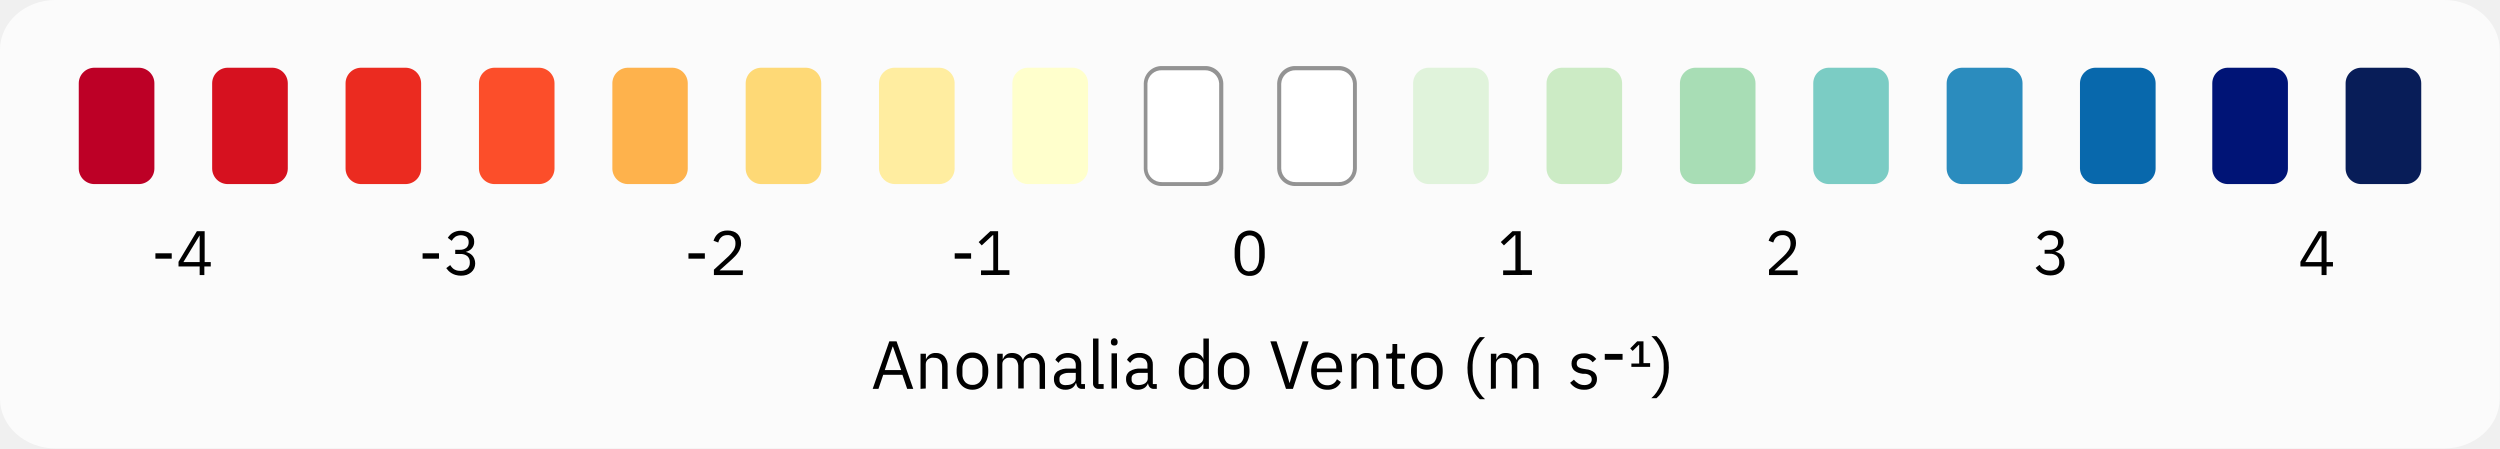
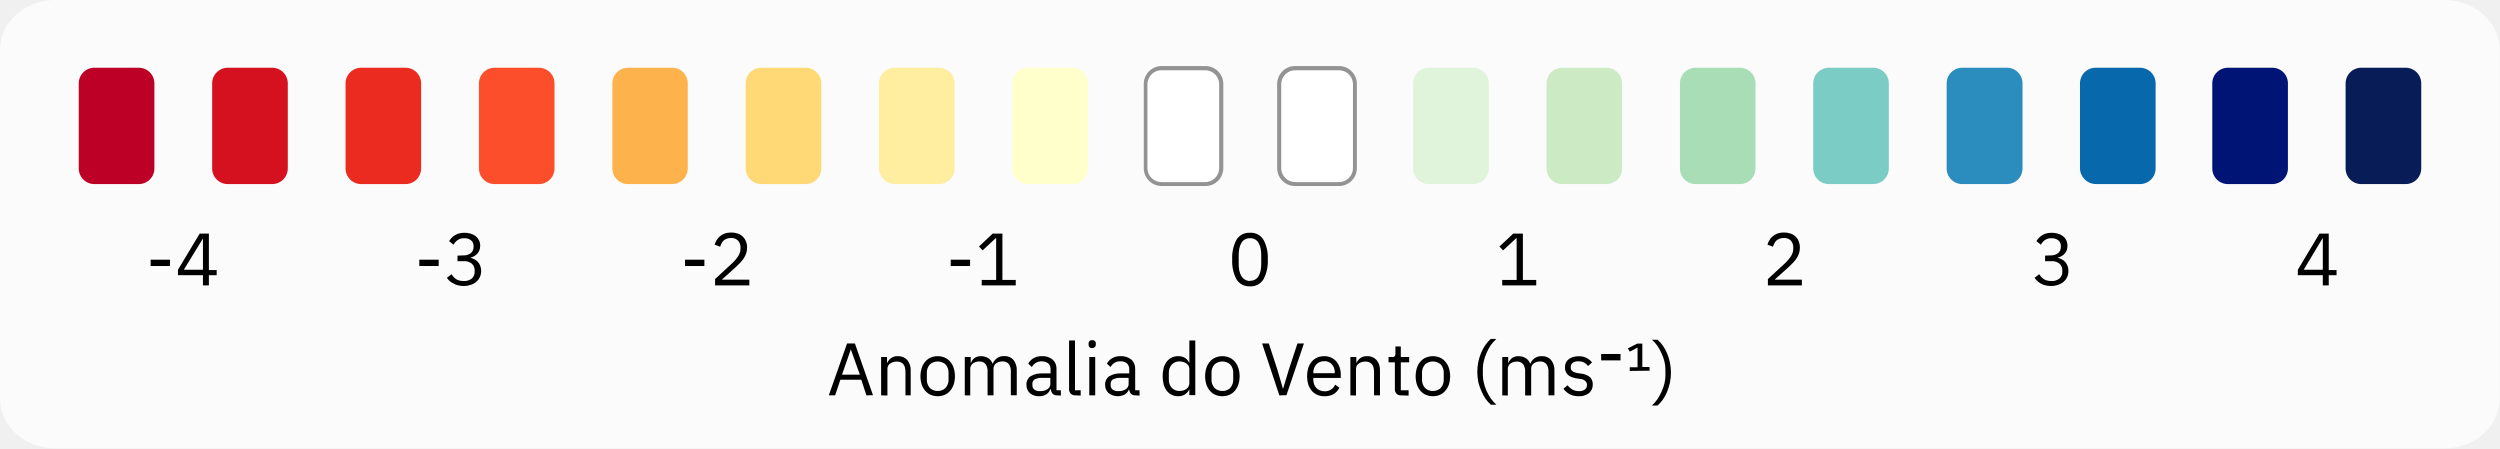
<svg xmlns="http://www.w3.org/2000/svg" id="Camada_1" data-name="Camada 1" viewBox="0 0 320.28 57.45">
-   <g style="opacity: 0.75">
-     <path d="M0,6.38C0,2.86,3.19,0,7.12,0h306c3.93,0,7.12,2.86,7.12,6.38V51.07c0,3.52-3.19,6.38-7.12,6.38H7.12C3.19,57.45,0,54.59,0,51.07Z" style="fill: #fff" />
+   <defs>
+     <style>.cls-1{opacity:0.75;}.cls-2{fill:#fff;}.cls-3{fill:#939393;}.cls-4{fill:#eb2b20;}.cls-5{fill:#d6111f;}.cls-6{fill:#bd0026;}.cls-7{fill:#0868ac;}.cls-8{fill:#001476;}.cls-9{fill:#081d58;}.cls-10{fill:#2b8cbe;}.cls-11{fill:#7bccc4;}.cls-12{fill:#a8ddb5;}.cls-13{fill:#ccebc5;}.cls-14{fill:#e0f3db;}.cls-15{fill:#ffc;}.cls-16{fill:#ffeda0;}.cls-17{fill:#fed976;}.cls-18{fill:#feb24c;}.cls-19{fill:#fc4e2a;}</style>
+   </defs>
+   <g class="cls-1">
+     <path class="cls-2" d="M0,6.38C0,2.86,3.19,0,7.12,0h306c3.93,0,7.12,2.86,7.12,6.38V51.07c0,3.52-3.19,6.38-7.12,6.38H7.12C3.19,57.45,0,54.59,0,51.07Z" />
  </g>
-   <g>
-     <path d="M54.14,33.14v-.69h2.1v.69Z" />
-     <path d="M58.89,32a1.26,1.26,0,0,0,.86-.26.88.88,0,0,0,.29-.67V31a.82.82,0,0,0-.28-.66,1.37,1.37,0,0,0-1.44,0,1.59,1.59,0,0,0-.45.51l-.5-.38a2,2,0,0,1,.26-.34,1.46,1.46,0,0,1,.35-.29,2,2,0,0,1,1.07-.28,2.39,2.39,0,0,1,.66.09,1.66,1.66,0,0,1,.55.27,1.33,1.33,0,0,1,.36.45,1.26,1.26,0,0,1,.13.6,1.23,1.23,0,0,1-.31.86,1.27,1.27,0,0,1-.34.27,1.75,1.75,0,0,1-.43.17v0a2.32,2.32,0,0,1,.44.16,1.49,1.49,0,0,1,.38.28,1.43,1.43,0,0,1,.27.43,1.62,1.62,0,0,1,0,1.22,1.43,1.43,0,0,1-.39.52,1.74,1.74,0,0,1-.6.34,2.6,2.6,0,0,1-1.42,0,2.09,2.09,0,0,1-.5-.22,2,2,0,0,1-.39-.3,3.17,3.17,0,0,1-.29-.35l.51-.39a1.78,1.78,0,0,0,.23.31,1.18,1.18,0,0,0,.27.23,1.84,1.84,0,0,0,.35.15,2,2,0,0,0,.45.05,1.31,1.31,0,0,0,.9-.27,1,1,0,0,0,.31-.77v-.07a1,1,0,0,0-.31-.77,1.31,1.31,0,0,0-.9-.28h-.66V32Z" />
-   </g>
-   <g>
-     <path d="M19.91,33.14v-.69H22v.69Z" />
-     <path d="M25.58,35.24v-1.1H22.87v-.6l2.35-3.92h1v3.95H27v.57h-.82v1.1ZM23.5,33.57h2.08V30.15h0Z" />
-   </g>
-   <g>
-     <path d="M88.2,33.14v-.69h2.1v.69Z" />
-     <path d="M95.15,35.24H91.46v-.69l1.84-1.69a4.28,4.28,0,0,0,.66-.77,1.55,1.55,0,0,0,.26-.82v-.1a1.08,1.08,0,0,0-.26-.76,1,1,0,0,0-.78-.29,1.52,1.52,0,0,0-.45.07.93.93,0,0,0-.33.21,1,1,0,0,0-.24.3,1.49,1.49,0,0,0-.14.37l-.61-.23a3.06,3.06,0,0,1,.22-.49,1.82,1.82,0,0,1,.36-.42,1.58,1.58,0,0,1,.51-.29,1.93,1.93,0,0,1,.71-.11,2.13,2.13,0,0,1,.74.12,1.38,1.38,0,0,1,.87.85,1.76,1.76,0,0,1,.12.66,1.74,1.74,0,0,1-.1.61,2,2,0,0,1-.25.53,3.56,3.56,0,0,1-.39.5c-.15.16-.32.32-.49.48l-1.52,1.36h3Z" />
-   </g>
-   <g>
-     <path d="M122.31,33.14v-.69h2.1v.69Z" />
-     <path d="M125.68,35.24v-.6h1.57V30.12h-.06l-1.42,1.32-.39-.43,1.49-1.39h1v5h1.45v.6Z" />
-   </g>
-   <path d="M160.1,35.34a1.6,1.6,0,0,1-1.47-.77,4.12,4.12,0,0,1-.46-2.14,4.12,4.12,0,0,1,.46-2.14,1.8,1.8,0,0,1,2.94,0,4.12,4.12,0,0,1,.46,2.14,4.12,4.12,0,0,1-.46,2.14A1.6,1.6,0,0,1,160.1,35.34Zm0-.6a1,1,0,0,0,.94-.52,2,2,0,0,0,.22-.59,4.18,4.18,0,0,0,.06-.74V32a4.18,4.18,0,0,0-.06-.74,2,2,0,0,0-.22-.59,1.06,1.06,0,0,0-.38-.38,1.19,1.19,0,0,0-1.12,0,1.06,1.06,0,0,0-.38.38,1.72,1.72,0,0,0-.21.59,3.38,3.38,0,0,0-.07.74v.92a3.38,3.38,0,0,0,.07.74,1.72,1.72,0,0,0,.21.59,1,1,0,0,0,.94.52Z" />
-   <path d="M192.57,35.24v-.6h1.57V30.12h-.06l-1.41,1.32-.4-.43,1.49-1.39h1.06v5h1.44v.6Z" />
-   <path d="M230.31,35.24h-3.68v-.69l1.83-1.69a4.28,4.28,0,0,0,.66-.77,1.48,1.48,0,0,0,.27-.82v-.1a1.13,1.13,0,0,0-.26-.76,1,1,0,0,0-.78-.29,1.52,1.52,0,0,0-.45.07,1.08,1.08,0,0,0-.34.21,1,1,0,0,0-.23.3,2,2,0,0,0-.15.37l-.6-.23a2.38,2.38,0,0,1,.22-.49,1.57,1.57,0,0,1,.35-.42,1.75,1.75,0,0,1,.52-.29,1.93,1.93,0,0,1,.71-.11,2.07,2.07,0,0,1,.73.12,1.45,1.45,0,0,1,.54.33,1.51,1.51,0,0,1,.34.52,2.07,2.07,0,0,1,0,1.27,2.35,2.35,0,0,1-.25.53,3.56,3.56,0,0,1-.39.5c-.16.16-.32.32-.5.48l-1.51,1.36h2.95Z" />
-   <path d="M262.51,32a1.26,1.26,0,0,0,.86-.26.88.88,0,0,0,.29-.67V31a.82.82,0,0,0-.28-.66,1.2,1.2,0,0,0-.73-.22,1.21,1.21,0,0,0-.71.19,1.59,1.59,0,0,0-.45.51l-.5-.38a2,2,0,0,1,.26-.34,1.69,1.69,0,0,1,.35-.29,2,2,0,0,1,1.07-.28,2.46,2.46,0,0,1,.67.09,1.61,1.61,0,0,1,.54.27,1.33,1.33,0,0,1,.36.45,1.26,1.26,0,0,1,.13.6,1.23,1.23,0,0,1-.31.86,1.27,1.27,0,0,1-.34.27,1.61,1.61,0,0,1-.43.17v0a2.32,2.32,0,0,1,.44.16,1.34,1.34,0,0,1,.38.28,1.43,1.43,0,0,1,.27.43,1.62,1.62,0,0,1,0,1.22,1.43,1.43,0,0,1-.39.52,1.74,1.74,0,0,1-.6.34,2.6,2.6,0,0,1-1.42,0,2.09,2.09,0,0,1-.5-.22,1.68,1.68,0,0,1-.38-.3,3.27,3.27,0,0,1-.3-.35l.51-.39a1.78,1.78,0,0,0,.23.31,1,1,0,0,0,.28.23,1.52,1.52,0,0,0,.34.15,2,2,0,0,0,.45.05,1.31,1.31,0,0,0,.9-.27,1,1,0,0,0,.31-.77v-.07a1,1,0,0,0-.31-.77,1.31,1.31,0,0,0-.9-.28h-.66V32Z" />
-   <path d="M297.42,35.24v-1.1h-2.71v-.6l2.35-3.92h1v3.95h.82v.57h-.82v1.1Zm-2.08-1.67h2.08V30.15h0Z" />
-   <g>
-     <path d="M116.22,49.82l-.61-1.8h-2.46l-.61,1.8h-.74l2.13-6.09h.93L117,49.82Zm-1.82-5.41h-.05l-1,3h2.1Z" />
-     <path d="M117.93,49.82v-4.5h.69v.73h0a1.45,1.45,0,0,1,.47-.61,1.31,1.31,0,0,1,.8-.22,1.42,1.42,0,0,1,1.11.45,1.82,1.82,0,0,1,.4,1.26v2.89h-.7V47.05c0-.81-.34-1.21-1-1.21a1.33,1.33,0,0,0-.4,0,1.17,1.17,0,0,0-.36.16.75.75,0,0,0-.24.26.8.8,0,0,0-.1.38v3.13Z" />
-     <path d="M124.58,49.93a2.05,2.05,0,0,1-.83-.17,1.77,1.77,0,0,1-.64-.48,2,2,0,0,1-.41-.74,2.91,2.91,0,0,1-.15-1,3,3,0,0,1,.15-1,2,2,0,0,1,.41-.74,1.77,1.77,0,0,1,.64-.48,2,2,0,0,1,.83-.16,2,2,0,0,1,.82.16,1.77,1.77,0,0,1,.64.48,2.14,2.14,0,0,1,.42.74,3,3,0,0,1,.15,1,2.91,2.91,0,0,1-.15,1,2.14,2.14,0,0,1-.42.74,1.77,1.77,0,0,1-.64.48A2,2,0,0,1,124.58,49.93Zm0-.62a1.25,1.25,0,0,0,.92-.35,1.44,1.44,0,0,0,.36-1.07v-.64a1.44,1.44,0,0,0-.36-1.07,1.41,1.41,0,0,0-1.84,0,1.44,1.44,0,0,0-.36,1.07v.64a1.44,1.44,0,0,0,.36,1.07A1.25,1.25,0,0,0,124.58,49.31Z" />
-     <path d="M127.76,49.82v-4.5h.7v.73h0l.18-.33a1,1,0,0,1,.25-.26.88.88,0,0,1,.33-.18,1.56,1.56,0,0,1,.46-.06,1.67,1.67,0,0,1,.82.21,1.25,1.25,0,0,1,.55.69h0a1.32,1.32,0,0,1,.46-.63,1.41,1.41,0,0,1,.91-.27,1.35,1.35,0,0,1,1.08.45,1.86,1.86,0,0,1,.38,1.26v2.89h-.69V47.05a1.47,1.47,0,0,0-.24-.91.9.9,0,0,0-.75-.3,1.23,1.23,0,0,0-.39,0,1,1,0,0,0-.34.16.75.75,0,0,0-.24.26.92.92,0,0,0-.08.38v3.13h-.7V47.05a1.47,1.47,0,0,0-.24-.91.86.86,0,0,0-.73-.3,1.33,1.33,0,0,0-.4,0,1,1,0,0,0-.34.16.75.75,0,0,0-.24.26.79.79,0,0,0-.09.38v3.13Z" />
-     <path d="M138.64,49.82a.68.68,0,0,1-.56-.21,1.06,1.06,0,0,1-.21-.52h-.05a1.16,1.16,0,0,1-.49.63,1.57,1.57,0,0,1-.81.21,1.62,1.62,0,0,1-1.11-.37,1.32,1.32,0,0,1-.39-1,1.12,1.12,0,0,1,.46-1,2.46,2.46,0,0,1,1.45-.34h.89V46.8a1,1,0,0,0-.26-.73,1.1,1.1,0,0,0-.8-.25,1.21,1.21,0,0,0-.68.18,1.44,1.44,0,0,0-.46.49l-.42-.39a1.65,1.65,0,0,1,.58-.63,2.21,2.21,0,0,1,2.29.15,1.4,1.4,0,0,1,.45,1.11V49.2H139v.62Zm-2-.49a1.86,1.86,0,0,0,.48-.06,1.26,1.26,0,0,0,.37-.17,1,1,0,0,0,.25-.26.73.73,0,0,0,.08-.33v-.74h-.92A1.68,1.68,0,0,0,136,48a.55.55,0,0,0-.27.5v.19a.6.6,0,0,0,.24.51A1,1,0,0,0,136.64,49.33Z" />
-     <path d="M140.77,49.82a.67.67,0,0,1-.74-.72V43.37h.7V49.2h.66v.62Z" />
-     <path d="M142.75,44.27a.45.45,0,0,1-.33-.11.44.44,0,0,1-.1-.29v-.11a.43.43,0,1,1,.86,0v.11a.44.44,0,0,1-.1.29A.45.45,0,0,1,142.75,44.27Zm-.35,1h.7v4.5h-.7Z" />
-     <path d="M147.85,49.82a.68.68,0,0,1-.56-.21,1,1,0,0,1-.22-.52h0a1.16,1.16,0,0,1-.49.63,1.6,1.6,0,0,1-.81.21,1.58,1.58,0,0,1-1.11-.37,1.29,1.29,0,0,1-.4-1,1.13,1.13,0,0,1,.47-1,2.44,2.44,0,0,1,1.45-.34H147V46.8a1,1,0,0,0-.26-.73,1.11,1.11,0,0,0-.8-.25,1.22,1.22,0,0,0-.69.18,1.67,1.67,0,0,0-.46.49l-.41-.39a1.58,1.58,0,0,1,.58-.63,1.85,1.85,0,0,1,1-.25,1.83,1.83,0,0,1,1.27.4,1.38,1.38,0,0,1,.46,1.11V49.2h.51v.62Zm-2-.49a1.75,1.75,0,0,0,.48-.06,1.33,1.33,0,0,0,.38-.17,1.16,1.16,0,0,0,.24-.26.63.63,0,0,0,.09-.33v-.74h-.92a1.65,1.65,0,0,0-.88.18.55.55,0,0,0-.27.5v.19a.6.6,0,0,0,.24.51A1,1,0,0,0,145.84,49.33Z" />
-     <path d="M154.17,49.1h0a1.39,1.39,0,0,1-1.32.83,1.73,1.73,0,0,1-.76-.17,1.65,1.65,0,0,1-.58-.47,2,2,0,0,1-.36-.74,3.32,3.32,0,0,1-.13-1,3.37,3.37,0,0,1,.13-1,2.13,2.13,0,0,1,.36-.74,1.65,1.65,0,0,1,.58-.47,1.73,1.73,0,0,1,.76-.16,1.52,1.52,0,0,1,.81.2,1.26,1.26,0,0,1,.51.63h0V43.37h.7v6.45h-.7Zm-1.16.21a1.33,1.33,0,0,0,.45-.07,1.06,1.06,0,0,0,.37-.18.75.75,0,0,0,.25-.28.86.86,0,0,0,.09-.39V46.7a.69.69,0,0,0-.09-.34.83.83,0,0,0-.25-.28,1.59,1.59,0,0,0-.37-.18,1.63,1.63,0,0,0-.45-.06,1.18,1.18,0,0,0-.93.37,1.38,1.38,0,0,0-.34,1V48a1.35,1.35,0,0,0,.34,1A1.19,1.19,0,0,0,153,49.31Z" />
-     <path d="M158.05,49.93a2.05,2.05,0,0,1-.83-.17,1.77,1.77,0,0,1-.64-.48,2.12,2.12,0,0,1-.41-.74,2.91,2.91,0,0,1-.15-1,3,3,0,0,1,.15-1,2.12,2.12,0,0,1,.41-.74,1.77,1.77,0,0,1,.64-.48,2,2,0,0,1,.83-.16,2,2,0,0,1,.82.16,1.9,1.9,0,0,1,.65.48,2.12,2.12,0,0,1,.41.74,3,3,0,0,1,.15,1,2.91,2.91,0,0,1-.15,1,2.12,2.12,0,0,1-.41.74,1.9,1.9,0,0,1-.65.48A2,2,0,0,1,158.05,49.93Zm0-.62A1.25,1.25,0,0,0,159,49a1.44,1.44,0,0,0,.36-1.07v-.64a1.44,1.44,0,0,0-.36-1.07,1.41,1.41,0,0,0-1.84,0,1.44,1.44,0,0,0-.36,1.07v.64a1.44,1.44,0,0,0,.36,1.07A1.25,1.25,0,0,0,158.05,49.31Z" />
-     <path d="M164.75,49.82l-2-6.09h.79l1,3.07.67,2.29h0l.68-2.29,1-3.07h.75l-2,6.09Z" />
-     <path d="M170,49.93a2,2,0,0,1-.83-.17,1.77,1.77,0,0,1-.64-.48,2.12,2.12,0,0,1-.41-.74,2.91,2.91,0,0,1-.14-1,3,3,0,0,1,.14-1,2.12,2.12,0,0,1,.41-.74,1.77,1.77,0,0,1,.64-.48,2,2,0,0,1,.83-.16,1.92,1.92,0,0,1,.81.16,1.73,1.73,0,0,1,.61.46,1.94,1.94,0,0,1,.39.69,2.75,2.75,0,0,1,.13.88v.33h-3.23V48a1.51,1.51,0,0,0,.09.53,1.24,1.24,0,0,0,.26.43,1.13,1.13,0,0,0,.42.29,1.43,1.43,0,0,0,.56.11,1.28,1.28,0,0,0,1.24-.78l.5.36a1.75,1.75,0,0,1-.68.75A2.07,2.07,0,0,1,170,49.93Zm0-4.13a1.24,1.24,0,0,0-.52.1,1.2,1.2,0,0,0-.41.28,1.57,1.57,0,0,0-.27.43,1.61,1.61,0,0,0-.09.54v.06h2.48v-.09a1.36,1.36,0,0,0-.32-1A1.12,1.12,0,0,0,170,45.8Z" />
-     <path d="M173.12,49.82v-4.5h.7v.73h0a1.43,1.43,0,0,1,.46-.61,1.32,1.32,0,0,1,.81-.22,1.41,1.41,0,0,1,1.1.45,1.82,1.82,0,0,1,.41,1.26v2.89h-.7V47.05c0-.81-.34-1.21-1-1.21a1.33,1.33,0,0,0-.4,0,1.07,1.07,0,0,0-.36.16.78.78,0,0,0-.25.26.79.79,0,0,0-.09.38v3.13Z" />
-     <path d="M179.07,49.82a.73.73,0,0,1-.55-.2.76.76,0,0,1-.19-.54V45.94h-.74v-.62H178a.43.43,0,0,0,.31-.09.51.51,0,0,0,.08-.32v-.84H179v1.25h1v.62h-1V49.2h.91v.62Z" />
-     <path d="M182.8,49.93a2.05,2.05,0,0,1-.83-.17,1.77,1.77,0,0,1-.64-.48,2.29,2.29,0,0,1-.41-.74,2.91,2.91,0,0,1-.15-1,3,3,0,0,1,.15-1,2.29,2.29,0,0,1,.41-.74,1.77,1.77,0,0,1,.64-.48,2.23,2.23,0,0,1,1.66,0,1.86,1.86,0,0,1,.64.48,2.14,2.14,0,0,1,.42.74,3.29,3.29,0,0,1,.14,1,3.2,3.2,0,0,1-.14,1,2.14,2.14,0,0,1-.42.74,1.86,1.86,0,0,1-.64.48A2.05,2.05,0,0,1,182.8,49.93Zm0-.62a1.29,1.29,0,0,0,.93-.35,1.48,1.48,0,0,0,.35-1.07v-.64a1.48,1.48,0,0,0-.35-1.07,1.29,1.29,0,0,0-.93-.34,1.26,1.26,0,0,0-.92.34,1.44,1.44,0,0,0-.36,1.07v.64a1.44,1.44,0,0,0,.36,1.07A1.27,1.27,0,0,0,182.8,49.31Z" />
-     <path d="M188,47.1a6.31,6.31,0,0,1,.46-2.3,5.3,5.3,0,0,1,.5-.91,4.76,4.76,0,0,1,.62-.7h.67a4.67,4.67,0,0,0-.66.75,5.2,5.2,0,0,0-.5.89,6,6,0,0,0-.32,1,4.53,4.53,0,0,0-.11.94v.75a4.47,4.47,0,0,0,.11,1,5.41,5.41,0,0,0,.32,1,4.89,4.89,0,0,0,.51.89,3.53,3.53,0,0,0,.65.73h-.67a3.64,3.64,0,0,1-.61-.67,5,5,0,0,1-.5-.92,7,7,0,0,1-.34-1.09A6.26,6.26,0,0,1,188,47.1Z" />
-     <path d="M191,49.82v-4.5h.7v.73h0a2.55,2.55,0,0,1,.17-.33,1,1,0,0,1,.25-.26,1,1,0,0,1,.33-.18,1.56,1.56,0,0,1,.46-.06,1.67,1.67,0,0,1,.82.21,1.25,1.25,0,0,1,.55.69h0a1.39,1.39,0,0,1,.46-.63,1.41,1.41,0,0,1,.91-.27,1.35,1.35,0,0,1,1.08.45,1.86,1.86,0,0,1,.39,1.26v2.89h-.7V47.05a1.47,1.47,0,0,0-.24-.91.88.88,0,0,0-.75-.3,1.23,1.23,0,0,0-.39,0,1,1,0,0,0-.34.16.64.64,0,0,0-.23.26.79.79,0,0,0-.09.38v3.13h-.7V47.05a1.47,1.47,0,0,0-.24-.91.86.86,0,0,0-.73-.3,1.33,1.33,0,0,0-.4,0,1,1,0,0,0-.34.16.75.75,0,0,0-.24.26.79.79,0,0,0-.09.38v3.13Z" />
-     <path d="M202.93,49.93a2.16,2.16,0,0,1-1.06-.25,2.19,2.19,0,0,1-.72-.64l.49-.4a2,2,0,0,0,.59.51,1.49,1.49,0,0,0,.75.18,1.11,1.11,0,0,0,.69-.19.64.64,0,0,0,.25-.54.68.68,0,0,0-.17-.45,1.09,1.09,0,0,0-.62-.26l-.35,0a3.29,3.29,0,0,1-.58-.13,2,2,0,0,1-.46-.25,1,1,0,0,1-.3-.38,1.27,1.27,0,0,1-.11-.54,1.34,1.34,0,0,1,.12-.58,1.23,1.23,0,0,1,.34-.41,1.35,1.35,0,0,1,.51-.25,2.18,2.18,0,0,1,.63-.08,1.87,1.87,0,0,1,1.57.72l-.46.42a1.35,1.35,0,0,0-.43-.38,1.49,1.49,0,0,0-.73-.17,1,1,0,0,0-.66.19.64.64,0,0,0-.22.51.56.56,0,0,0,.22.48,1.6,1.6,0,0,0,.64.21l.35.06a1.87,1.87,0,0,1,1.07.43,1.12,1.12,0,0,1,.31.83,1.29,1.29,0,0,1-.44,1A1.85,1.85,0,0,1,202.93,49.93Z" />
-     <path d="M205.59,46.09v-.75h2.28v.75Z" />
-     <path d="M209,47v-.43h1V44.18h-.05l-.79.78-.31-.33.89-.9h.81v2.79h.85V47Z" />
-     <path d="M213.8,47.1a5.58,5.58,0,0,1-.13,1.23,6,6,0,0,1-.34,1.09,5,5,0,0,1-.5.92,3.64,3.64,0,0,1-.61.67h-.66a4.22,4.22,0,0,0,.65-.73,5.51,5.51,0,0,0,.5-.89,4.71,4.71,0,0,0,.32-1,3.91,3.91,0,0,0,.11-1v-.75a3.94,3.94,0,0,0-.11-.94,5.15,5.15,0,0,0-.32-1,4.6,4.6,0,0,0-.5-.89,5.14,5.14,0,0,0-.65-.75h.66a4.24,4.24,0,0,1,.62.7,5.3,5.3,0,0,1,.5.91,7,7,0,0,1,.34,1.09A6,6,0,0,1,213.8,47.1Z" />
-   </g>
-   <g>
-     <g>
-       <path d="M166,23.58h5.47a2,2,0,0,0,2.11-2V10.68a2,2,0,0,0-2.11-2H166a2,2,0,0,0-2.11,2V21.61A2,2,0,0,0,166,23.58Z" style="fill: #fff" />
-       <path d="M163.62,21.61V10.68A2.3,2.3,0,0,1,166,8.46h5.47a2.3,2.3,0,0,1,2.36,2.22V21.61a2.29,2.29,0,0,1-2.36,2.22H166A2.29,2.29,0,0,1,163.62,21.61ZM166,9a1.8,1.8,0,0,0-1.86,1.72V21.61A1.8,1.8,0,0,0,166,23.33h5.47a1.8,1.8,0,0,0,1.86-1.72V10.68A1.8,1.8,0,0,0,171.45,9Z" style="fill: #939393" />
-     </g>
-     <path d="M46.38,23.58h5.46a2,2,0,0,0,2.11-2V10.68a2,2,0,0,0-2.11-2H46.38a2,2,0,0,0-2.11,2V21.61A2,2,0,0,0,46.38,23.58Z" style="fill: #eb2b20" />
-     <path d="M29.29,23.58h5.47a2,2,0,0,0,2.11-2V10.68a2,2,0,0,0-2.11-2H29.29a2,2,0,0,0-2.11,2V21.61A2,2,0,0,0,29.29,23.58Z" style="fill: #d6111f" />
-     <path d="M12.2,23.58h5.47a2,2,0,0,0,2.11-2V10.68a2,2,0,0,0-2.11-2H12.2a2,2,0,0,0-2.11,2V21.61A2,2,0,0,0,12.2,23.58Z" style="fill: #bd0026" />
-     <path d="M268.58,23.58h5.47a2,2,0,0,0,2.11-2V10.68a2,2,0,0,0-2.11-2h-5.47a2,2,0,0,0-2.11,2V21.61A2.05,2.05,0,0,0,268.58,23.58Z" style="fill: #0868ac" />
-     <path d="M285.53,23.58H291a2,2,0,0,0,2.11-2V10.68a2,2,0,0,0-2.11-2h-5.47a2,2,0,0,0-2.11,2V21.61A2,2,0,0,0,285.53,23.58Z" style="fill: #001476" />
-     <path d="M302.61,23.58h5.47a2,2,0,0,0,2.11-2V10.68a2,2,0,0,0-2.11-2h-5.47a2,2,0,0,0-2.11,2V21.61A2,2,0,0,0,302.61,23.58Z" style="fill: #081d58" />
-     <path d="M251.5,23.58H257a2,2,0,0,0,2.11-2V10.68a2,2,0,0,0-2.11-2H251.5a2,2,0,0,0-2.11,2V21.61A2,2,0,0,0,251.5,23.58Z" style="fill: #2b8cbe" />
-     <path d="M234.41,23.58h5.46a2,2,0,0,0,2.11-2V10.68a2,2,0,0,0-2.11-2h-5.46a2,2,0,0,0-2.11,2V21.61A2,2,0,0,0,234.41,23.58Z" style="fill: #7bccc4" />
-     <path d="M217.33,23.58h5.46a2,2,0,0,0,2.11-2V10.68a2,2,0,0,0-2.11-2h-5.46a2,2,0,0,0-2.11,2V21.61A2,2,0,0,0,217.33,23.58Z" style="fill: #a8ddb5" />
-     <path d="M200.24,23.58h5.47a2,2,0,0,0,2.1-2V10.68a2,2,0,0,0-2.1-2h-5.47a2,2,0,0,0-2.11,2V21.61A2,2,0,0,0,200.24,23.58Z" style="fill: #ccebc5" />
-     <path d="M183.15,23.58h5.47a2,2,0,0,0,2.11-2V10.68a2,2,0,0,0-2.11-2h-5.47a2,2,0,0,0-2.11,2V21.61A2,2,0,0,0,183.15,23.58Z" style="fill: #e0f3db" />
-     <g>
-       <path d="M148.89,23.58h5.47a2,2,0,0,0,2.11-2V10.68a2,2,0,0,0-2.11-2h-5.47a2,2,0,0,0-2.11,2V21.61A2.05,2.05,0,0,0,148.89,23.58Z" style="fill: #fff" />
-       <path d="M146.53,21.61V10.68a2.3,2.3,0,0,1,2.36-2.22h5.47a2.3,2.3,0,0,1,2.36,2.22V21.61a2.29,2.29,0,0,1-2.36,2.22h-5.47A2.29,2.29,0,0,1,146.53,21.61ZM148.89,9A1.8,1.8,0,0,0,147,10.68V21.61a1.8,1.8,0,0,0,1.86,1.72h5.47a1.8,1.8,0,0,0,1.86-1.72V10.68A1.8,1.8,0,0,0,154.36,9Z" style="fill: #939393" />
-     </g>
-     <path d="M131.81,23.58h5.47a2,2,0,0,0,2.11-2V10.68a2,2,0,0,0-2.11-2h-5.47a2,2,0,0,0-2.11,2V21.61A2,2,0,0,0,131.81,23.58Z" style="fill: #ffc" />
-     <path d="M114.72,23.58h5.47a2,2,0,0,0,2.11-2V10.68a2,2,0,0,0-2.11-2h-5.47a2,2,0,0,0-2.11,2V21.61A2.05,2.05,0,0,0,114.72,23.58Z" style="fill: #ffeda0" />
-     <path d="M97.63,23.58h5.47a2,2,0,0,0,2.11-2V10.68a2,2,0,0,0-2.11-2H97.63a2,2,0,0,0-2.1,2V21.61A2,2,0,0,0,97.63,23.58Z" style="fill: #fed976" />
-     <path d="M80.55,23.58H86a2,2,0,0,0,2.11-2V10.68a2,2,0,0,0-2.11-2H80.55a2,2,0,0,0-2.1,2V21.61A2,2,0,0,0,80.55,23.58Z" style="fill: #feb24c" />
-     <path d="M63.47,23.58h5.46a2,2,0,0,0,2.11-2V10.68a2,2,0,0,0-2.11-2H63.47a2,2,0,0,0-2.11,2V21.61A2,2,0,0,0,63.47,23.58Z" style="fill: #fc4e2a" />
-   </g>
+   <path class="cls-2" d="M166,23.58h5.47a2,2,0,0,0,2.11-2V10.68a2,2,0,0,0-2.11-2H166a2,2,0,0,0-2.11,2V21.61A2,2,0,0,0,166,23.58Z" />
+   <path class="cls-3" d="M163.62,21.61V10.68A2.3,2.3,0,0,1,166,8.46h5.47a2.3,2.3,0,0,1,2.36,2.22V21.61a2.29,2.29,0,0,1-2.36,2.22H166A2.29,2.29,0,0,1,163.62,21.61ZM166,9a1.8,1.8,0,0,0-1.86,1.72V21.61A1.8,1.8,0,0,0,166,23.33h5.47a1.8,1.8,0,0,0,1.86-1.72V10.68A1.8,1.8,0,0,0,171.45,9Z" />
+   <path class="cls-4" d="M46.38,23.58h5.46a2,2,0,0,0,2.11-2V10.68a2,2,0,0,0-2.11-2H46.38a2,2,0,0,0-2.11,2V21.61A2,2,0,0,0,46.38,23.58Z" />
+   <path class="cls-5" d="M29.29,23.58h5.47a2,2,0,0,0,2.11-2V10.68a2,2,0,0,0-2.11-2H29.29a2,2,0,0,0-2.11,2V21.61A2,2,0,0,0,29.29,23.58Z" />
+   <path class="cls-6" d="M12.2,23.58h5.47a2,2,0,0,0,2.11-2V10.68a2,2,0,0,0-2.11-2H12.2a2,2,0,0,0-2.11,2V21.61A2,2,0,0,0,12.2,23.58Z" />
+   <path class="cls-7" d="M268.58,23.58h5.47a2,2,0,0,0,2.11-2V10.68a2,2,0,0,0-2.11-2h-5.47a2,2,0,0,0-2.11,2V21.61A2.05,2.05,0,0,0,268.58,23.58Z" />
+   <path class="cls-8" d="M285.53,23.58H291a2,2,0,0,0,2.11-2V10.68a2,2,0,0,0-2.11-2h-5.47a2,2,0,0,0-2.11,2V21.61A2,2,0,0,0,285.53,23.58Z" />
+   <path class="cls-9" d="M302.61,23.58h5.47a2,2,0,0,0,2.11-2V10.68a2,2,0,0,0-2.11-2h-5.47a2,2,0,0,0-2.11,2V21.61A2,2,0,0,0,302.61,23.58Z" />
+   <path class="cls-10" d="M251.5,23.58H257a2,2,0,0,0,2.11-2V10.68a2,2,0,0,0-2.11-2H251.5a2,2,0,0,0-2.11,2V21.61A2,2,0,0,0,251.5,23.58Z" />
+   <path class="cls-11" d="M234.41,23.58h5.46a2,2,0,0,0,2.11-2V10.68a2,2,0,0,0-2.11-2h-5.46a2,2,0,0,0-2.11,2V21.61A2,2,0,0,0,234.41,23.58Z" />
+   <path class="cls-12" d="M217.33,23.58h5.46a2,2,0,0,0,2.11-2V10.68a2,2,0,0,0-2.11-2h-5.46a2,2,0,0,0-2.11,2V21.61A2,2,0,0,0,217.33,23.58Z" />
+   <path class="cls-13" d="M200.24,23.58h5.47a2,2,0,0,0,2.1-2V10.68a2,2,0,0,0-2.1-2h-5.47a2,2,0,0,0-2.11,2V21.61A2,2,0,0,0,200.24,23.58Z" />
+   <path class="cls-14" d="M183.15,23.58h5.47a2,2,0,0,0,2.11-2V10.68a2,2,0,0,0-2.11-2h-5.47a2,2,0,0,0-2.11,2V21.61A2,2,0,0,0,183.15,23.58Z" />
+   <path class="cls-2" d="M148.89,23.58h5.47a2,2,0,0,0,2.11-2V10.68a2,2,0,0,0-2.11-2h-5.47a2,2,0,0,0-2.11,2V21.61A2.05,2.05,0,0,0,148.89,23.58Z" />
+   <path class="cls-3" d="M146.53,21.61V10.68a2.3,2.3,0,0,1,2.36-2.22h5.47a2.3,2.3,0,0,1,2.36,2.22V21.61a2.29,2.29,0,0,1-2.36,2.22h-5.47A2.29,2.29,0,0,1,146.53,21.61ZM148.89,9A1.8,1.8,0,0,0,147,10.68V21.61a1.8,1.8,0,0,0,1.86,1.72h5.47a1.8,1.8,0,0,0,1.86-1.72V10.68A1.8,1.8,0,0,0,154.36,9Z" />
+   <path class="cls-15" d="M131.81,23.58h5.47a2,2,0,0,0,2.11-2V10.68a2,2,0,0,0-2.11-2h-5.47a2,2,0,0,0-2.11,2V21.61A2,2,0,0,0,131.81,23.58Z" />
+   <path class="cls-16" d="M114.72,23.58h5.47a2,2,0,0,0,2.11-2V10.68a2,2,0,0,0-2.11-2h-5.47a2,2,0,0,0-2.11,2V21.61A2.05,2.05,0,0,0,114.72,23.58Z" />
+   <path class="cls-17" d="M97.63,23.58h5.47a2,2,0,0,0,2.11-2V10.68a2,2,0,0,0-2.11-2H97.63a2,2,0,0,0-2.1,2V21.61A2,2,0,0,0,97.63,23.58Z" />
+   <path class="cls-18" d="M80.55,23.58H86a2,2,0,0,0,2.11-2V10.68a2,2,0,0,0-2.11-2H80.55a2,2,0,0,0-2.1,2V21.61A2,2,0,0,0,80.55,23.58Z" />
+   <path class="cls-19" d="M63.47,23.58h5.46a2,2,0,0,0,2.11-2V10.68a2,2,0,0,0-2.11-2H63.47a2,2,0,0,0-2.11,2V21.61A2,2,0,0,0,63.47,23.58Z" />
+   <path d="M53.72,34.08v-.81H56.2v.81Z" />
+   <path d="M59.33,32.72a1.47,1.47,0,0,0,1-.3,1,1,0,0,0,.34-.79v-.07a.92.92,0,0,0-.33-.78,1.36,1.36,0,0,0-.86-.26,1.4,1.4,0,0,0-.83.22,1.69,1.69,0,0,0-.54.61l-.58-.46a2.55,2.55,0,0,1,.3-.39,1.73,1.73,0,0,1,.41-.34,1.85,1.85,0,0,1,.55-.25,2.6,2.6,0,0,1,.71-.09,2.56,2.56,0,0,1,.79.11,1.83,1.83,0,0,1,.64.32,1.56,1.56,0,0,1,.43.52,1.65,1.65,0,0,1,.16.71,1.72,1.72,0,0,1-.1.58,1.48,1.48,0,0,1-.27.44,1.42,1.42,0,0,1-.41.32,1.69,1.69,0,0,1-.5.2v0a2,2,0,0,1,.52.19,1.45,1.45,0,0,1,.45.33,1.57,1.57,0,0,1,.31.5,1.69,1.69,0,0,1,.12.66,1.86,1.86,0,0,1-.16.79,1.73,1.73,0,0,1-.46.61,2,2,0,0,1-.71.39,2.73,2.73,0,0,1-.92.15,2.86,2.86,0,0,1-.76-.1,2.1,2.1,0,0,1-.59-.25A2.73,2.73,0,0,1,57.6,36a3.31,3.31,0,0,1-.35-.41l.6-.46a2.42,2.42,0,0,0,.27.36,1.75,1.75,0,0,0,.33.28,1.53,1.53,0,0,0,.41.17,2,2,0,0,0,.53.06,1.51,1.51,0,0,0,1.06-.32,1.14,1.14,0,0,0,.36-.91v-.08a1.15,1.15,0,0,0-.36-.91,1.51,1.51,0,0,0-1.06-.32h-.78v-.71Z" />
+   <path d="M19.3,34.08v-.81h2.48v.81Z" />
+   <path d="M26,36.56v-1.3h-3.2v-.7l2.78-4.63h1.18V34.6h1v.66h-1v1.3Zm-2.45-2H26V30.55h0Z" />
+   <path d="M87.76,34.08v-.81h2.48v.81Z" />
+   <path d="M96,36.56H91.61v-.81l2.16-2a4.71,4.71,0,0,0,.78-.91,1.75,1.75,0,0,0,.32-1v-.11a1.28,1.28,0,0,0-.31-.9,1.19,1.19,0,0,0-.92-.34,1.44,1.44,0,0,0-.53.09,1.23,1.23,0,0,0-.4.23,1.22,1.22,0,0,0-.27.36,2.89,2.89,0,0,0-.18.44l-.71-.27a2.72,2.72,0,0,1,.26-.58,1.79,1.79,0,0,1,.42-.49,1.91,1.91,0,0,1,.61-.35,2.39,2.39,0,0,1,.84-.13,2.54,2.54,0,0,1,.86.14,1.66,1.66,0,0,1,.64.4,1.68,1.68,0,0,1,.39.61,1.92,1.92,0,0,1,.14.77,2.19,2.19,0,0,1-.11.73,2.6,2.6,0,0,1-.3.63,3.44,3.44,0,0,1-.46.58c-.18.19-.37.38-.58.57l-1.79,1.61H96Z" />
+   <path d="M121.8,34.08v-.81h2.48v.81Z" />
+   <path d="M125.77,36.56v-.7h1.85V30.52h-.07l-1.67,1.56-.46-.5,1.75-1.65h1.25v5.93h1.71v.7Z" />
+   <path d="M160.14,36.68a1.88,1.88,0,0,1-1.74-.91,4.91,4.91,0,0,1-.54-2.52,4.93,4.93,0,0,1,.54-2.53,1.9,1.9,0,0,1,1.74-.9,1.87,1.87,0,0,1,1.73.9,4.82,4.82,0,0,1,.55,2.53,4.81,4.81,0,0,1-.55,2.52A1.86,1.86,0,0,1,160.14,36.68Zm0-.71a1.24,1.24,0,0,0,.66-.16,1.15,1.15,0,0,0,.45-.45,2.35,2.35,0,0,0,.25-.69,4.06,4.06,0,0,0,.08-.88V32.71a4,4,0,0,0-.08-.88,2.15,2.15,0,0,0-.25-.69,1.17,1.17,0,0,0-.45-.46,1.24,1.24,0,0,0-.66-.16,1.3,1.3,0,0,0-.67.16,1.22,1.22,0,0,0-.44.46,2.16,2.16,0,0,0-.26.69,4.71,4.71,0,0,0-.08.88v1.08a4.79,4.79,0,0,0,.08.88,2.36,2.36,0,0,0,.26.69,1.19,1.19,0,0,0,.44.45A1.3,1.3,0,0,0,160.14,36Z" />
+   <path d="M192.45,36.56v-.7h1.85V30.52h-.06l-1.68,1.56-.46-.5,1.76-1.65h1.24v5.93h1.71v.7Z" />
+   <path d="M230.84,36.56h-4.35v-.81l2.16-2a4.71,4.71,0,0,0,.78-.91,1.74,1.74,0,0,0,.31-1v-.11a1.32,1.32,0,0,0-.3-.9,1.19,1.19,0,0,0-.92-.34,1.44,1.44,0,0,0-.53.09,1.05,1.05,0,0,0-.4.23,1.22,1.22,0,0,0-.27.36,1.7,1.7,0,0,0-.18.44l-.71-.27a2.72,2.72,0,0,1,.26-.58,1.79,1.79,0,0,1,.42-.49,2,2,0,0,1,.6-.35,2.41,2.41,0,0,1,.85-.13,2.54,2.54,0,0,1,.86.14,1.74,1.74,0,0,1,.64.4,1.68,1.68,0,0,1,.39.61,2.11,2.11,0,0,1,.14.77,2.48,2.48,0,0,1-.11.73,2.6,2.6,0,0,1-.3.63,4,4,0,0,1-.46.58c-.18.19-.38.38-.58.57l-1.79,1.61h3.49Z" />
+   <path d="M262.68,32.72a1.47,1.47,0,0,0,1-.3,1,1,0,0,0,.34-.79v-.07a.92.92,0,0,0-.33-.78,1.36,1.36,0,0,0-.86-.26,1.4,1.4,0,0,0-.83.22,1.58,1.58,0,0,0-.53.61l-.59-.46a2.55,2.55,0,0,1,.3-.39,1.73,1.73,0,0,1,.41-.34,1.85,1.85,0,0,1,.55-.25,2.6,2.6,0,0,1,.71-.09,2.56,2.56,0,0,1,.79.11,1.83,1.83,0,0,1,.64.32,1.45,1.45,0,0,1,.43.52,1.65,1.65,0,0,1,.16.71,1.72,1.72,0,0,1-.1.58,1.48,1.48,0,0,1-.27.44,1.42,1.42,0,0,1-.41.32,1.69,1.69,0,0,1-.5.2v0a2,2,0,0,1,.52.19,1.45,1.45,0,0,1,.45.33,1.57,1.57,0,0,1,.31.5,1.69,1.69,0,0,1,.12.66,1.86,1.86,0,0,1-.16.79,1.73,1.73,0,0,1-.46.61,2,2,0,0,1-.71.39,2.73,2.73,0,0,1-.92.15,2.86,2.86,0,0,1-.76-.1,2.1,2.1,0,0,1-.59-.25A2.73,2.73,0,0,1,261,36a3.31,3.31,0,0,1-.35-.41l.6-.46a2.42,2.42,0,0,0,.27.36,1.75,1.75,0,0,0,.33.28,1.53,1.53,0,0,0,.41.17,2.09,2.09,0,0,0,.53.06,1.51,1.51,0,0,0,1.06-.32,1.14,1.14,0,0,0,.36-.91v-.08a1.15,1.15,0,0,0-.36-.91,1.51,1.51,0,0,0-1.06-.32H262v-.71Z" />
+   <path d="M297.58,36.56v-1.3h-3.2v-.7l2.77-4.63h1.19V34.6h1v.66h-1v1.3Zm-2.45-2h2.45V30.55h-.05Z" />
+   <path d="M111,50.65l-.66-2h-2.68l-.67,2h-.81L108.52,44h1l2.32,6.63Zm-2-5.89h0L107.87,48h2.29Z" />
+   <path d="M112.88,50.65V45.74h.76v.79h0a1.58,1.58,0,0,1,.51-.65,1.39,1.39,0,0,1,.88-.25,1.54,1.54,0,0,1,1.2.49,2,2,0,0,1,.44,1.38v3.15H116v-3c0-.88-.37-1.33-1.11-1.33a1.61,1.61,0,0,0-.44.06,1.53,1.53,0,0,0-.39.17,1.06,1.06,0,0,0-.27.29.82.82,0,0,0-.1.42v3.41Z" />
+   <path d="M120.13,50.76a2.19,2.19,0,0,1-.9-.18,1.89,1.89,0,0,1-.7-.52,2.49,2.49,0,0,1-.45-.8,3.59,3.59,0,0,1,0-2.12,2.43,2.43,0,0,1,.45-.81,1.89,1.89,0,0,1,.7-.52,2.34,2.34,0,0,1,1.8,0,2,2,0,0,1,.7.52,2.43,2.43,0,0,1,.45.81,3.59,3.59,0,0,1,0,2.12,2.49,2.49,0,0,1-.45.8,2,2,0,0,1-.7.52A2.19,2.19,0,0,1,120.13,50.76Zm0-.67a1.41,1.41,0,0,0,1-.38,1.56,1.56,0,0,0,.39-1.16v-.71a1.56,1.56,0,0,0-.39-1.16,1.53,1.53,0,0,0-2,0,1.56,1.56,0,0,0-.39,1.16v.71a1.56,1.56,0,0,0,.39,1.16A1.41,1.41,0,0,0,120.13,50.09Z" />
+   <path d="M123.6,50.65V45.74h.76v.79h0a2.37,2.37,0,0,1,.19-.35,1.2,1.2,0,0,1,.63-.48,1.51,1.51,0,0,1,.5-.07,1.82,1.82,0,0,1,.89.23,1.44,1.44,0,0,1,.61.76h0a1.48,1.48,0,0,1,1.49-1,1.45,1.45,0,0,1,1.17.49,2.07,2.07,0,0,1,.42,1.38v3.15h-.76v-3a1.61,1.61,0,0,0-.25-1,1,1,0,0,0-.82-.34,1.49,1.49,0,0,0-.43.06,1.4,1.4,0,0,0-.37.17.86.86,0,0,0-.25.29.82.82,0,0,0-.1.42v3.41h-.76v-3a1.54,1.54,0,0,0-.26-1,.94.94,0,0,0-.79-.34,1.56,1.56,0,0,0-.44.06,1.4,1.4,0,0,0-.37.17.89.89,0,0,0-.26.29.82.82,0,0,0-.1.42v3.41Z" />
+   <path d="M135.45,50.65a.75.75,0,0,1-.61-.23,1.13,1.13,0,0,1-.23-.57h-.05a1.26,1.26,0,0,1-.53.68,1.67,1.67,0,0,1-.88.23,1.73,1.73,0,0,1-1.22-.4,1.42,1.42,0,0,1-.43-1.08,1.25,1.25,0,0,1,.51-1.07,2.77,2.77,0,0,1,1.58-.37h1v-.48a1.07,1.07,0,0,0-.28-.8,1.52,1.52,0,0,0-1.62-.07,1.59,1.59,0,0,0-.5.53l-.46-.43a1.73,1.73,0,0,1,.64-.68,2,2,0,0,1,1.1-.28,2,2,0,0,1,1.39.44,1.52,1.52,0,0,1,.49,1.21V50h.56v.68Zm-2.18-.54a2.12,2.12,0,0,0,.52-.06,1.42,1.42,0,0,0,.41-.19,1.06,1.06,0,0,0,.27-.29.68.68,0,0,0,.09-.35v-.81h-1a1.91,1.91,0,0,0-1,.19.62.62,0,0,0-.3.55v.2a.7.7,0,0,0,.26.57A1.17,1.17,0,0,0,133.27,50.11Z" />
+   <path d="M137.77,50.65a.77.77,0,0,1-.6-.23.78.78,0,0,1-.21-.56V43.62h.76V50h.73v.68Z" />
+   <path d="M139.93,44.59a.46.46,0,0,1-.36-.11.47.47,0,0,1-.11-.31V44a.42.42,0,0,1,.11-.3.46.46,0,0,1,.36-.12.45.45,0,0,1,.35.12.39.39,0,0,1,.11.3v.13a.42.42,0,0,1-.11.31A.45.45,0,0,1,139.93,44.59Zm-.38,1.15h.76v4.91h-.76Z" />
+   <path d="M145.49,50.65a.77.77,0,0,1-.62-.23,1.13,1.13,0,0,1-.23-.57h0a1.26,1.26,0,0,1-.53.68,1.93,1.93,0,0,1-2.09-.17,1.39,1.39,0,0,1-.44-1.08,1.25,1.25,0,0,1,.51-1.07,2.77,2.77,0,0,1,1.58-.37h1v-.48a1.07,1.07,0,0,0-.28-.8,1.24,1.24,0,0,0-.88-.27,1.26,1.26,0,0,0-.74.2,1.59,1.59,0,0,0-.5.53l-.46-.43a1.8,1.8,0,0,1,.64-.68,2,2,0,0,1,1.1-.28,2,2,0,0,1,1.39.44,1.52,1.52,0,0,1,.49,1.21V50h.56v.68Zm-2.19-.54a2.12,2.12,0,0,0,.52-.06,1.42,1.42,0,0,0,.41-.19.93.93,0,0,0,.27-.29.68.68,0,0,0,.09-.35v-.81h-1a1.92,1.92,0,0,0-1,.19.62.62,0,0,0-.3.55v.2a.7.7,0,0,0,.26.57A1.17,1.17,0,0,0,143.3,50.11Z" />
+   <path d="M152.37,49.86h0a1.48,1.48,0,0,1-1.43.9,1.79,1.79,0,0,1-1.46-.69,2.46,2.46,0,0,1-.4-.81,4.43,4.43,0,0,1,0-2.13,2.46,2.46,0,0,1,.4-.81,1.79,1.79,0,0,1,1.46-.69,1.64,1.64,0,0,1,.88.22,1.39,1.39,0,0,1,.55.68h0V43.62h.76v7h-.76Zm-1.26.23a2,2,0,0,0,.49-.07,1.25,1.25,0,0,0,.4-.2.8.8,0,0,0,.27-.31.88.88,0,0,0,.1-.43V47.25a.75.75,0,0,0-.1-.38,1,1,0,0,0-.27-.3,1.24,1.24,0,0,0-.4-.19,1.62,1.62,0,0,0-.49-.08,1.33,1.33,0,0,0-1,.41,1.56,1.56,0,0,0-.37,1.07v.84a1.55,1.55,0,0,0,.37,1.06A1.33,1.33,0,0,0,151.11,50.09Z" />
+   <path d="M156.6,50.76a2.19,2.19,0,0,1-.9-.18,1.81,1.81,0,0,1-.7-.52,2.49,2.49,0,0,1-.45-.8,3.59,3.59,0,0,1,0-2.12,2.43,2.43,0,0,1,.45-.81,1.81,1.81,0,0,1,.7-.52,2.34,2.34,0,0,1,1.8,0,2,2,0,0,1,.7.52,2.43,2.43,0,0,1,.45.81,3.59,3.59,0,0,1,0,2.12,2.49,2.49,0,0,1-.45.8,2,2,0,0,1-.7.52A2.19,2.19,0,0,1,156.6,50.76Zm0-.67a1.41,1.41,0,0,0,1-.38,1.56,1.56,0,0,0,.39-1.16v-.71a1.56,1.56,0,0,0-.39-1.16,1.53,1.53,0,0,0-2,0,1.56,1.56,0,0,0-.39,1.16v.71a1.56,1.56,0,0,0,.39,1.16A1.41,1.41,0,0,0,156.6,50.09Z" />
+   <path d="M163.9,50.65,161.69,44h.86l1.09,3.34.73,2.49h0l.75-2.49,1.1-3.34h.83l-2.24,6.63Z" />
+   <path d="M169.65,50.76a2.16,2.16,0,0,1-.9-.18,1.89,1.89,0,0,1-.7-.52,2.49,2.49,0,0,1-.45-.8,3.82,3.82,0,0,1,0-2.12,2.43,2.43,0,0,1,.45-.81,1.89,1.89,0,0,1,.7-.52,2.16,2.16,0,0,1,.9-.18,2.11,2.11,0,0,1,.89.18,2,2,0,0,1,.66.5,2.12,2.12,0,0,1,.42.75,2.93,2.93,0,0,1,.15,1v.36h-3.52v.22a1.63,1.63,0,0,0,.1.59,1.31,1.31,0,0,0,.28.47,1.25,1.25,0,0,0,.46.31,1.48,1.48,0,0,0,.61.12,1.42,1.42,0,0,0,1.35-.85l.54.39a2,2,0,0,1-.74.82A2.23,2.23,0,0,1,169.65,50.76Zm0-4.49a1.32,1.32,0,0,0-.57.11,1.23,1.23,0,0,0-.44.3,1.49,1.49,0,0,0-.29.47,1.63,1.63,0,0,0-.1.59v.07H171V47.7a1.52,1.52,0,0,0-.35-1A1.24,1.24,0,0,0,169.65,46.27Z" />
+   <path d="M173,50.65V45.74h.76v.79h0a1.58,1.58,0,0,1,.51-.65,1.39,1.39,0,0,1,.88-.25,1.51,1.51,0,0,1,1.2.49,2,2,0,0,1,.44,1.38v3.15h-.76v-3c0-.88-.37-1.33-1.11-1.33a1.61,1.61,0,0,0-.44.06,1.46,1.46,0,0,0-.38.17,1,1,0,0,0-.28.29.93.93,0,0,0-.1.42v3.41Z" />
+   <path d="M179.5,50.65a.74.74,0,0,1-.8-.81V46.42h-.81v-.68h.45a.43.43,0,0,0,.34-.1.5.5,0,0,0,.09-.34v-.91h.69v1.35h1.07v.68h-1.07V50h1v.68Z" />
+   <path d="M183.57,50.76a2.19,2.19,0,0,1-.9-.18,1.81,1.81,0,0,1-.7-.52,2.31,2.31,0,0,1-.45-.8,3.59,3.59,0,0,1,0-2.12,2.27,2.27,0,0,1,.45-.81,1.81,1.81,0,0,1,.7-.52,2.34,2.34,0,0,1,1.8,0,1.86,1.86,0,0,1,.69.52,2.29,2.29,0,0,1,.46.81,3.59,3.59,0,0,1,0,2.12,2.33,2.33,0,0,1-.46.8,1.86,1.86,0,0,1-.69.52A2.19,2.19,0,0,1,183.57,50.76Zm0-.67a1.41,1.41,0,0,0,1-.38,1.56,1.56,0,0,0,.39-1.16v-.71a1.56,1.56,0,0,0-.39-1.16,1.53,1.53,0,0,0-2,0,1.56,1.56,0,0,0-.39,1.16v.71a1.56,1.56,0,0,0,.39,1.16A1.41,1.41,0,0,0,183.57,50.09Z" />
+   <path d="M189.26,47.68a6.42,6.42,0,0,1,.13-1.32,6,6,0,0,1,.37-1.18,4.7,4.7,0,0,1,.55-1,3.84,3.84,0,0,1,.67-.76h.72a5.62,5.62,0,0,0-.72.81,6.14,6.14,0,0,0-.54,1,5.59,5.59,0,0,0-.34,1,4.08,4.08,0,0,0-.13,1v.82a4.23,4.23,0,0,0,.13,1,6,6,0,0,0,.89,2,5,5,0,0,0,.71.8H191a4.42,4.42,0,0,1-.67-.74,5.58,5.58,0,0,1-.54-1A6.35,6.35,0,0,1,189.4,49,6.55,6.55,0,0,1,189.26,47.68Z" />
+   <path d="M192.46,50.65V45.74h.76v.79h0a3.9,3.9,0,0,1,.19-.35,1.86,1.86,0,0,1,.27-.29,1.38,1.38,0,0,1,.86-.26,1.82,1.82,0,0,1,.89.23,1.35,1.35,0,0,1,.61.76h0a1.57,1.57,0,0,1,.5-.69,1.5,1.5,0,0,1,1-.3,1.45,1.45,0,0,1,1.17.49,2,2,0,0,1,.43,1.38v3.15h-.76v-3a1.6,1.6,0,0,0-.26-1,1,1,0,0,0-.82-.34,1.54,1.54,0,0,0-.43.06,1.33,1.33,0,0,0-.36.17.89.89,0,0,0-.26.29.93.93,0,0,0-.09.42v3.41h-.77v-3a1.61,1.61,0,0,0-.25-1,1,1,0,0,0-.8-.34,1.61,1.61,0,0,0-.44.06,1.4,1.4,0,0,0-.37.17,1,1,0,0,0-.26.29.82.82,0,0,0-.1.42v3.41Z" />
+   <path d="M202.23,50.76a2.36,2.36,0,0,1-1.15-.26,2.63,2.63,0,0,1-.79-.7l.54-.44a2.1,2.1,0,0,0,.64.56,1.62,1.62,0,0,0,.81.19,1.21,1.21,0,0,0,.76-.2.71.71,0,0,0,.27-.59.67.67,0,0,0-.19-.49,1.07,1.07,0,0,0-.66-.28l-.39-.06a2.91,2.91,0,0,1-.63-.15,1.58,1.58,0,0,1-.5-.26,1.14,1.14,0,0,1-.33-.42,1.32,1.32,0,0,1-.12-.59,1.39,1.39,0,0,1,.13-.63A1.24,1.24,0,0,1,201,46a1.57,1.57,0,0,1,.55-.27,2.63,2.63,0,0,1,.7-.09,2.15,2.15,0,0,1,1,.21,2.3,2.3,0,0,1,.71.58l-.51.46a1.39,1.39,0,0,0-.47-.42,1.57,1.57,0,0,0-.79-.18,1.07,1.07,0,0,0-.72.2.7.7,0,0,0-.24.56.58.58,0,0,0,.24.52,1.78,1.78,0,0,0,.7.24l.38.05a2.13,2.13,0,0,1,1.16.47,1.24,1.24,0,0,1,.34.91,1.38,1.38,0,0,1-.48,1.12A2,2,0,0,1,202.23,50.76Z" />
+   <path d="M205.13,46.17v-.82h2.48v.82Z" />
+   <path d="M208.79,47.52v-.47h1V44.53l-1,.52-.24-.42,1.2-.61h.65v3h.93v.47Z" />
+   <path d="M214.07,47.68a6.55,6.55,0,0,1-.13,1.34,8.28,8.28,0,0,1-.37,1.19,5.61,5.61,0,0,1-.55,1,4,4,0,0,1-.67.74h-.72a4.51,4.51,0,0,0,.7-.8,6.57,6.57,0,0,0,.55-1,5.78,5.78,0,0,0,.35-1,4.23,4.23,0,0,0,.13-1v-.82a4.57,4.57,0,0,0-.12-1,5.63,5.63,0,0,0-.35-1,6.14,6.14,0,0,0-.54-1,4.64,4.64,0,0,0-.72-.81h.72a4.22,4.22,0,0,1,.68.76,5.19,5.19,0,0,1,.55,1,6.78,6.78,0,0,1,.36,1.18A6.42,6.42,0,0,1,214.07,47.68Z" />
</svg>
